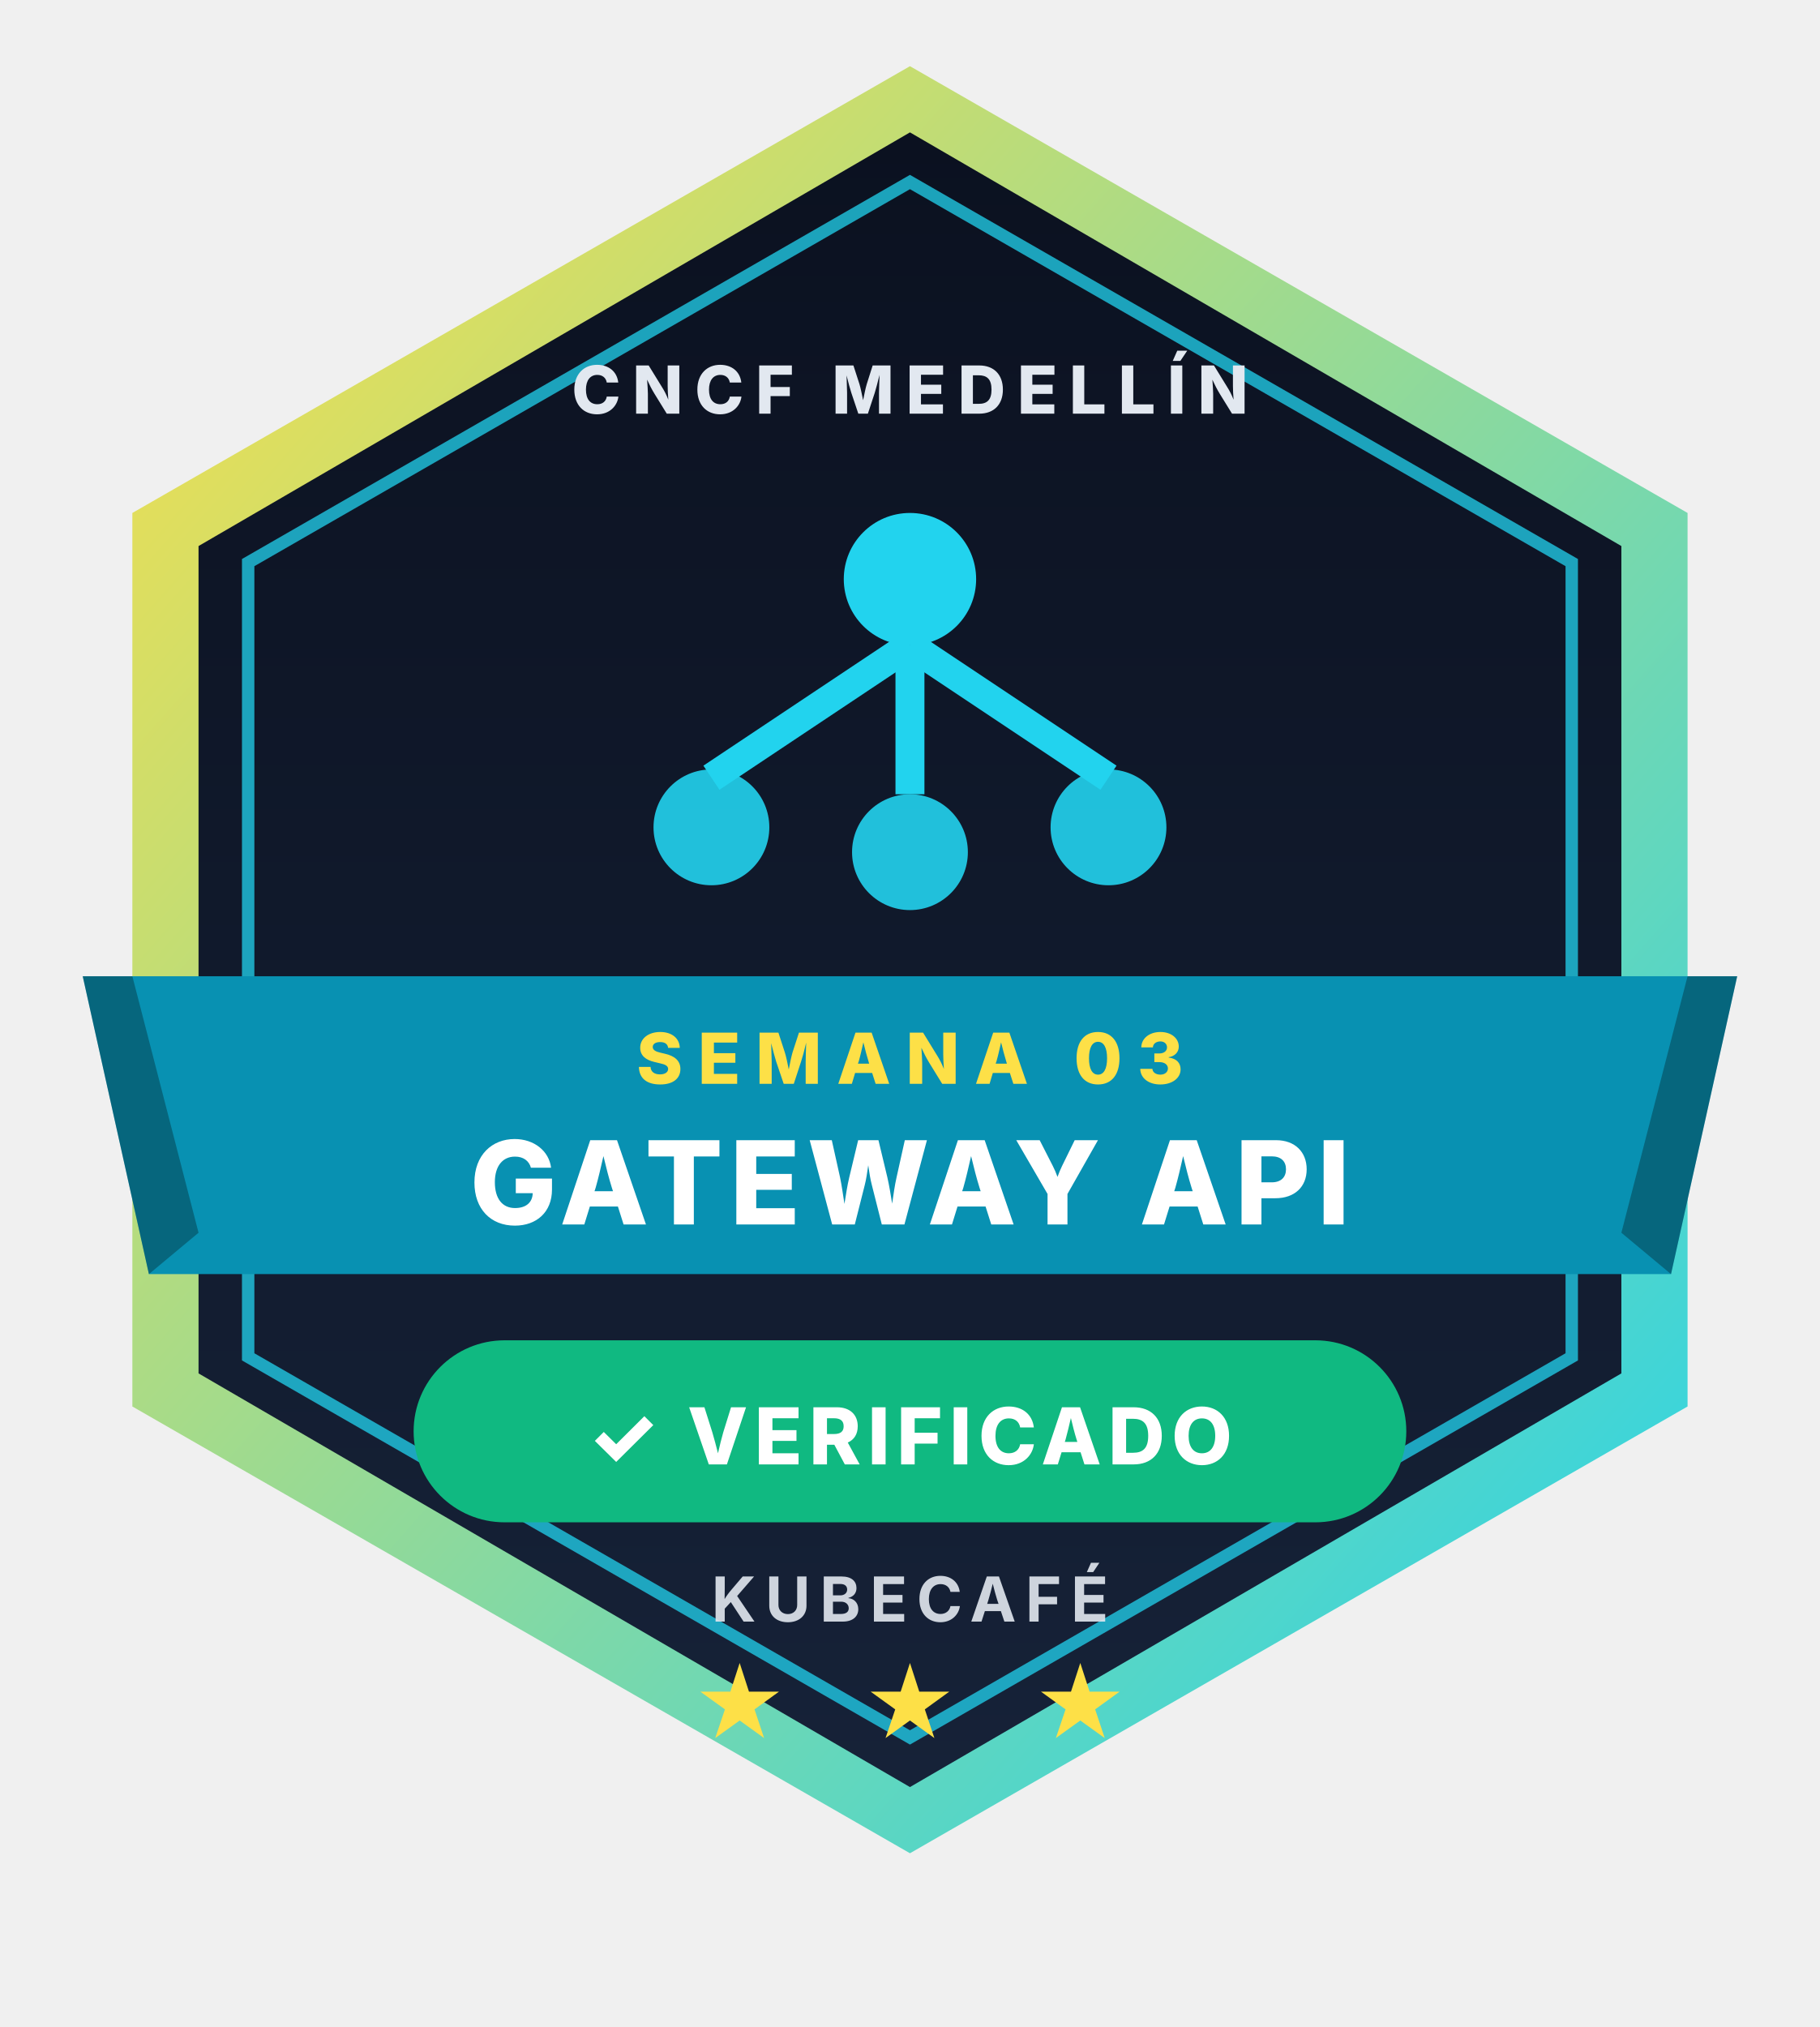
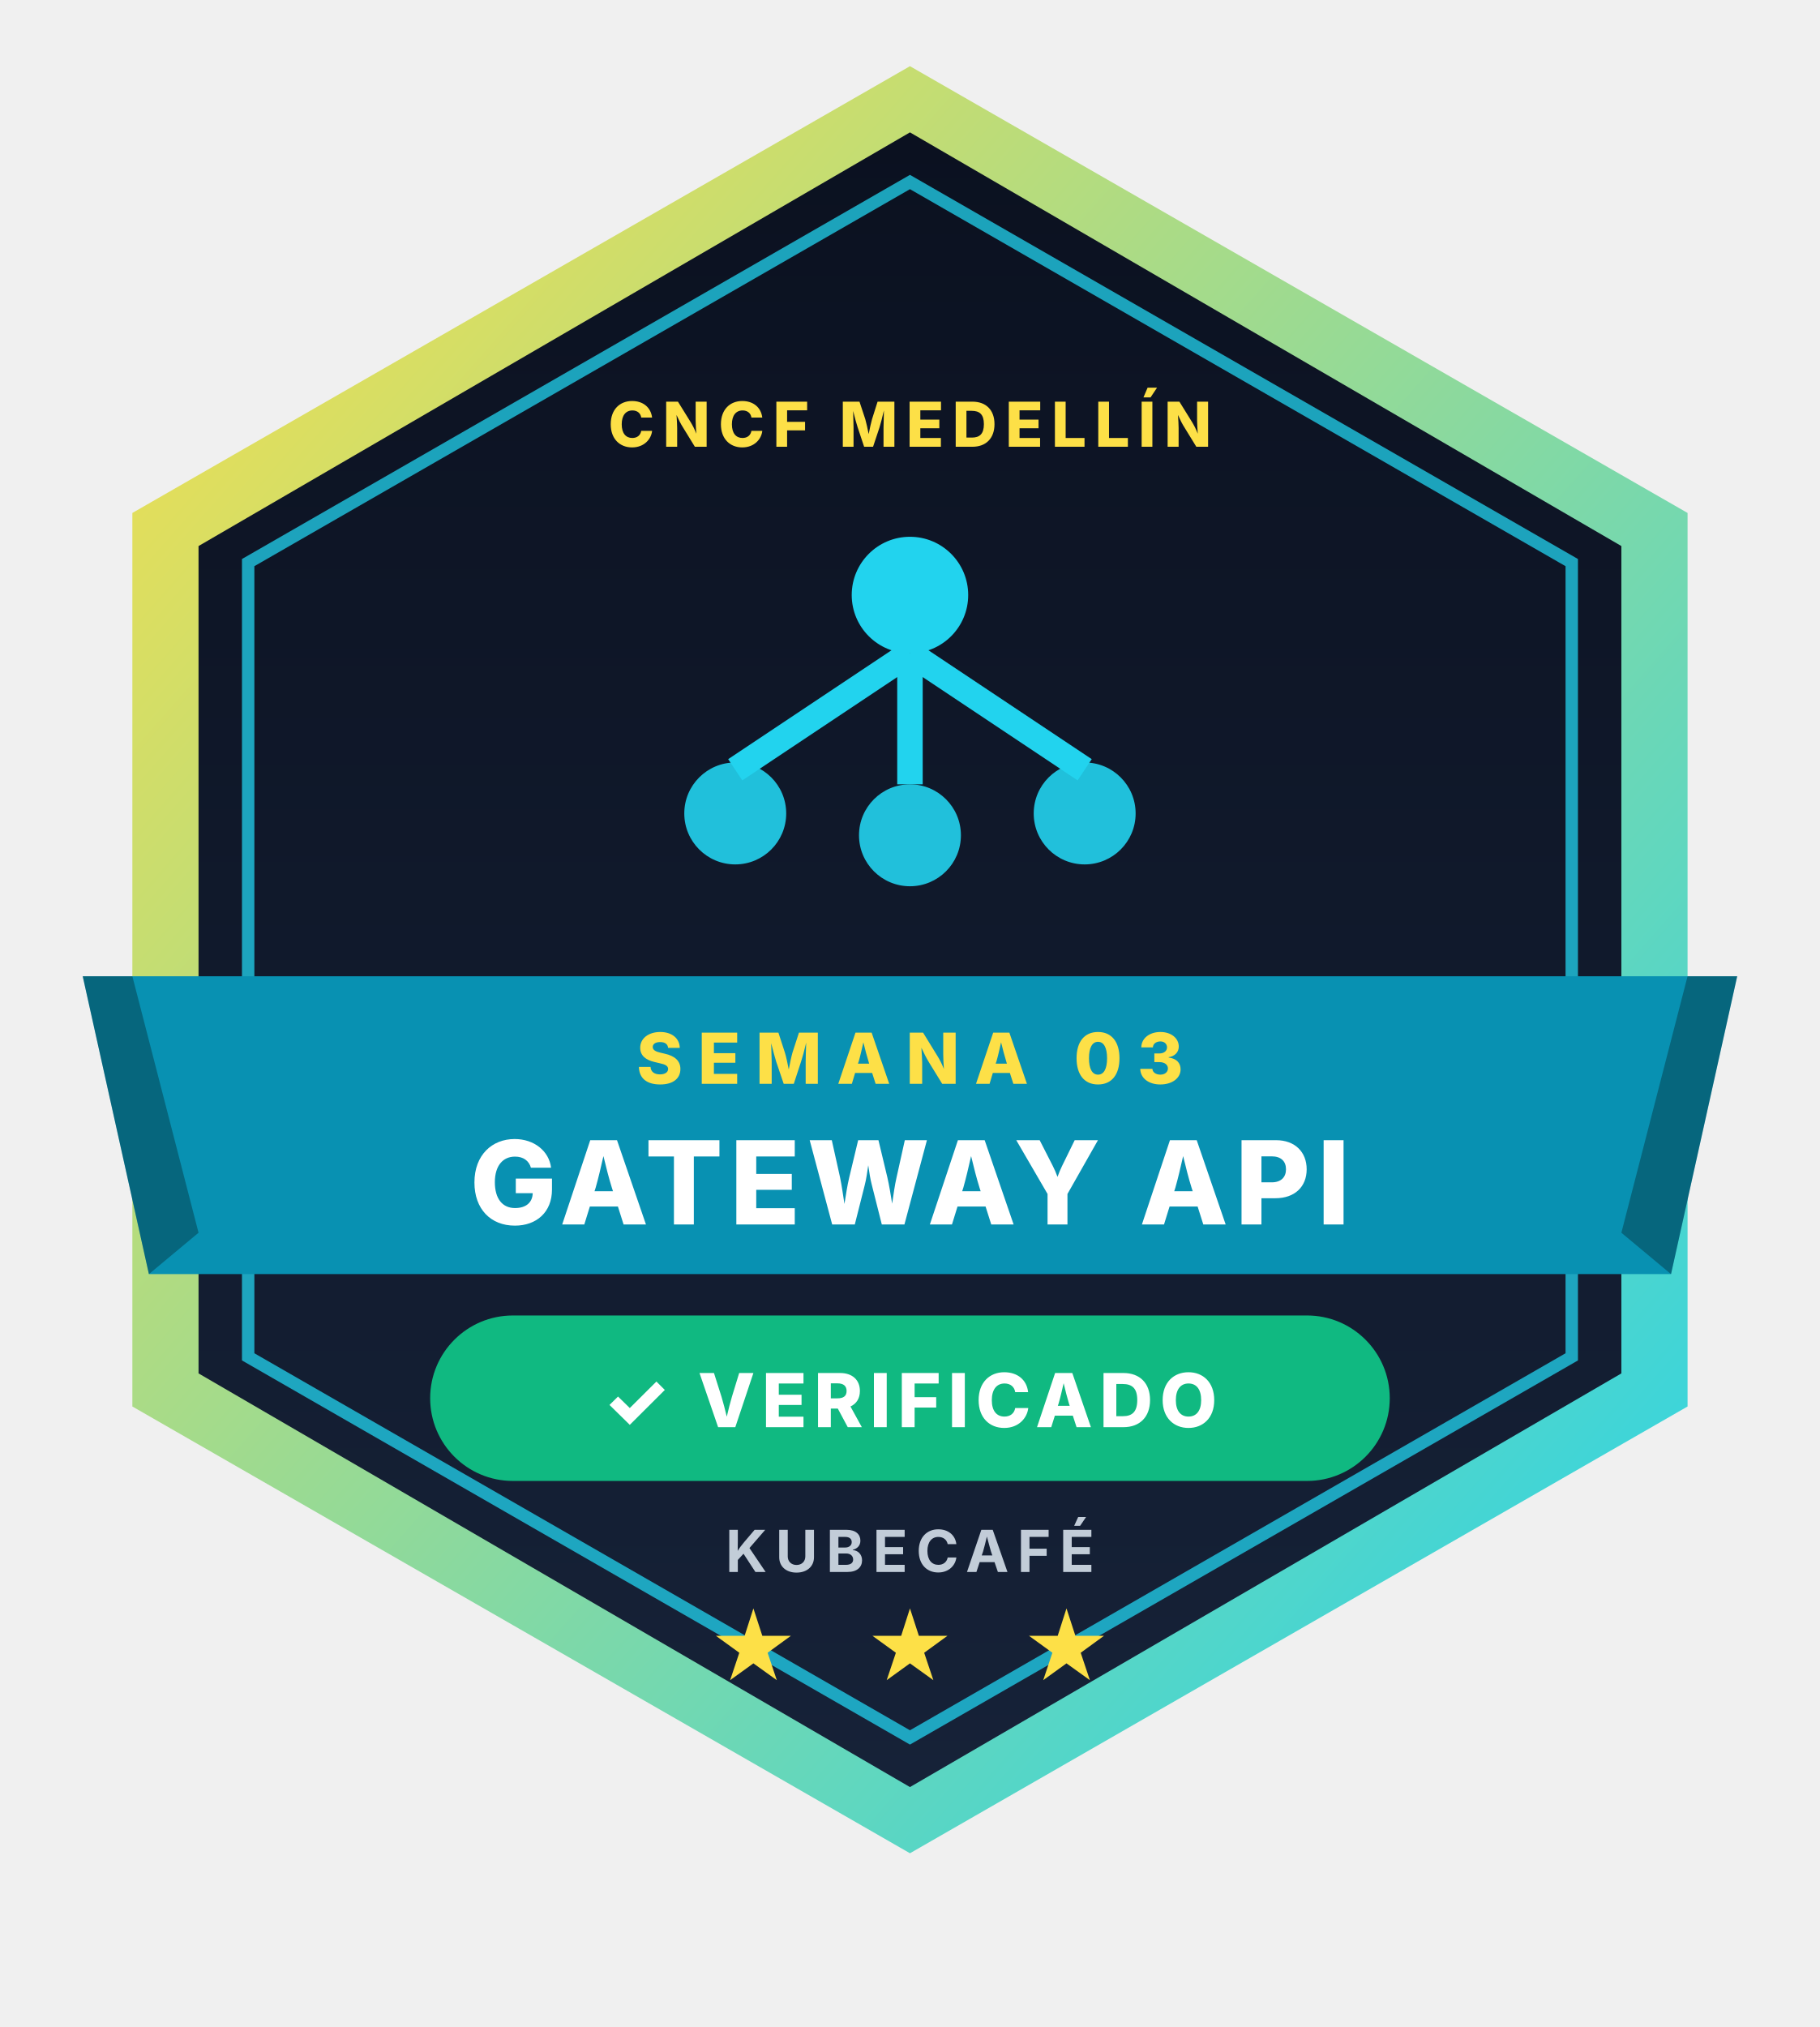
<svg xmlns="http://www.w3.org/2000/svg" viewBox="0 0 220 245" width="220" height="245">
  <defs>
    <linearGradient id="b_semana-03_completado" x1="0%" y1="0%" x2="100%" y2="100%">
      <stop offset="0%" stop-color="#FDE047" />
      <stop offset="100%" stop-color="#22D3EE" />
    </linearGradient>
    <linearGradient id="bg_semana-03_completado" x1="0%" y1="0%" x2="0%" y2="100%">
      <stop offset="0%" stop-color="#0B1120" />
      <stop offset="100%" stop-color="#162238" />
    </linearGradient>
  </defs>
  <g opacity="1">
    <polygon points="110,8 204,62 204,170 110,224 16,170 16,62" fill="url(#b_semana-03_completado)" />
    <polygon points="110,16 196,66 196,166 110,216 24,166 24,66" fill="url(#bg_semana-03_completado)" />
    <polygon points="110,22 190,68 190,164 110,210 30,164 30,68" fill="none" stroke="#22D3EE" stroke-width="1.5" stroke-opacity="0.75" />
-     <text x="110" y="50" text-anchor="middle" font-family="system-ui,-apple-system,sans-serif" font-size="8" font-weight="800" fill="#E2E8F0" letter-spacing="1.4">CNCF MEDELLÍN</text>
-     <g color="#22D3EE" transform="translate(0, 4)">
+     <text x="110" y="54" text-anchor="middle" font-family="system-ui,-apple-system,sans-serif" font-size="7.5" font-weight="800" fill="#FDE047" letter-spacing="1.0">CNCF MEDELLÍN</text>
+     <g color="#22D3EE" transform="translate(110, 86) scale(0.88) translate(-110, -82)">
      <circle cx="110" cy="66" r="8" fill="currentColor" />
      <circle cx="86" cy="96" r="7" fill="currentColor" opacity="0.9" />
      <circle cx="110" cy="99" r="7" fill="currentColor" opacity="0.9" />
      <circle cx="134" cy="96" r="7" fill="currentColor" opacity="0.9" />
      <line x1="110" y1="74" x2="86" y2="90" stroke="currentColor" stroke-width="3.5" />
      <line x1="110" y1="74" x2="110" y2="92" stroke="currentColor" stroke-width="3.5" />
      <line x1="110" y1="74" x2="134" y2="90" stroke="currentColor" stroke-width="3.5" />
    </g>
    <polygon points="10,118 210,118 202,154 18,154" fill="#0891B2" />
    <polygon points="10,118 18,154 24,149 16,118" fill="#000000" opacity="0.3" />
    <polygon points="210,118 202,154 196,149 204,118" fill="#000000" opacity="0.3" />
    <text x="110" y="131" text-anchor="middle" font-family="system-ui,-apple-system,sans-serif" font-size="8.5" font-weight="800" fill="#FDE047" letter-spacing="1.8">SEMANA 03</text>
    <text x="110" y="148" text-anchor="middle" font-family="system-ui,-apple-system,sans-serif" font-size="14" font-weight="800" fill="#FFFFFF" letter-spacing="0.8">GATEWAY API</text>
-     <rect x="50" y="162" width="120" height="22" rx="11" fill="#10B981" />
-     <text x="110" y="177" text-anchor="middle" font-family="system-ui,-apple-system,sans-serif" font-size="9.5" font-weight="800" fill="#FFFFFF" letter-spacing="0.8">✓ VERIFICADO</text>
-     <text x="110" y="196" text-anchor="middle" font-family="system-ui,-apple-system,sans-serif" font-size="7.5" font-weight="700" fill="#E2E8F0" opacity="0.9" letter-spacing="1.1">KUBECAFÉ</text>
-     <text x="110" y="210" text-anchor="middle" font-family="system-ui,-apple-system,sans-serif" font-size="11" fill="#FDE047" letter-spacing="3">★ ★ ★</text>
+     <rect x="52" y="159" width="116" height="20" rx="10" fill="#10B981" />
+     <text x="110" y="172.5" text-anchor="middle" font-family="system-ui,-apple-system,sans-serif" font-size="9" font-weight="800" fill="#FFFFFF" letter-spacing="0.8">✓ VERIFICADO</text>
+     <text x="110" y="190" text-anchor="middle" font-family="system-ui,-apple-system,sans-serif" font-size="7" font-weight="700" fill="#CBD5E1" opacity="0.95" letter-spacing="1.0">KUBECAFÉ</text>
+     <text x="110" y="203" text-anchor="middle" font-family="system-ui,-apple-system,sans-serif" font-size="10.5" fill="#FDE047" letter-spacing="2.5">★ ★ ★</text>
  </g>
</svg>
